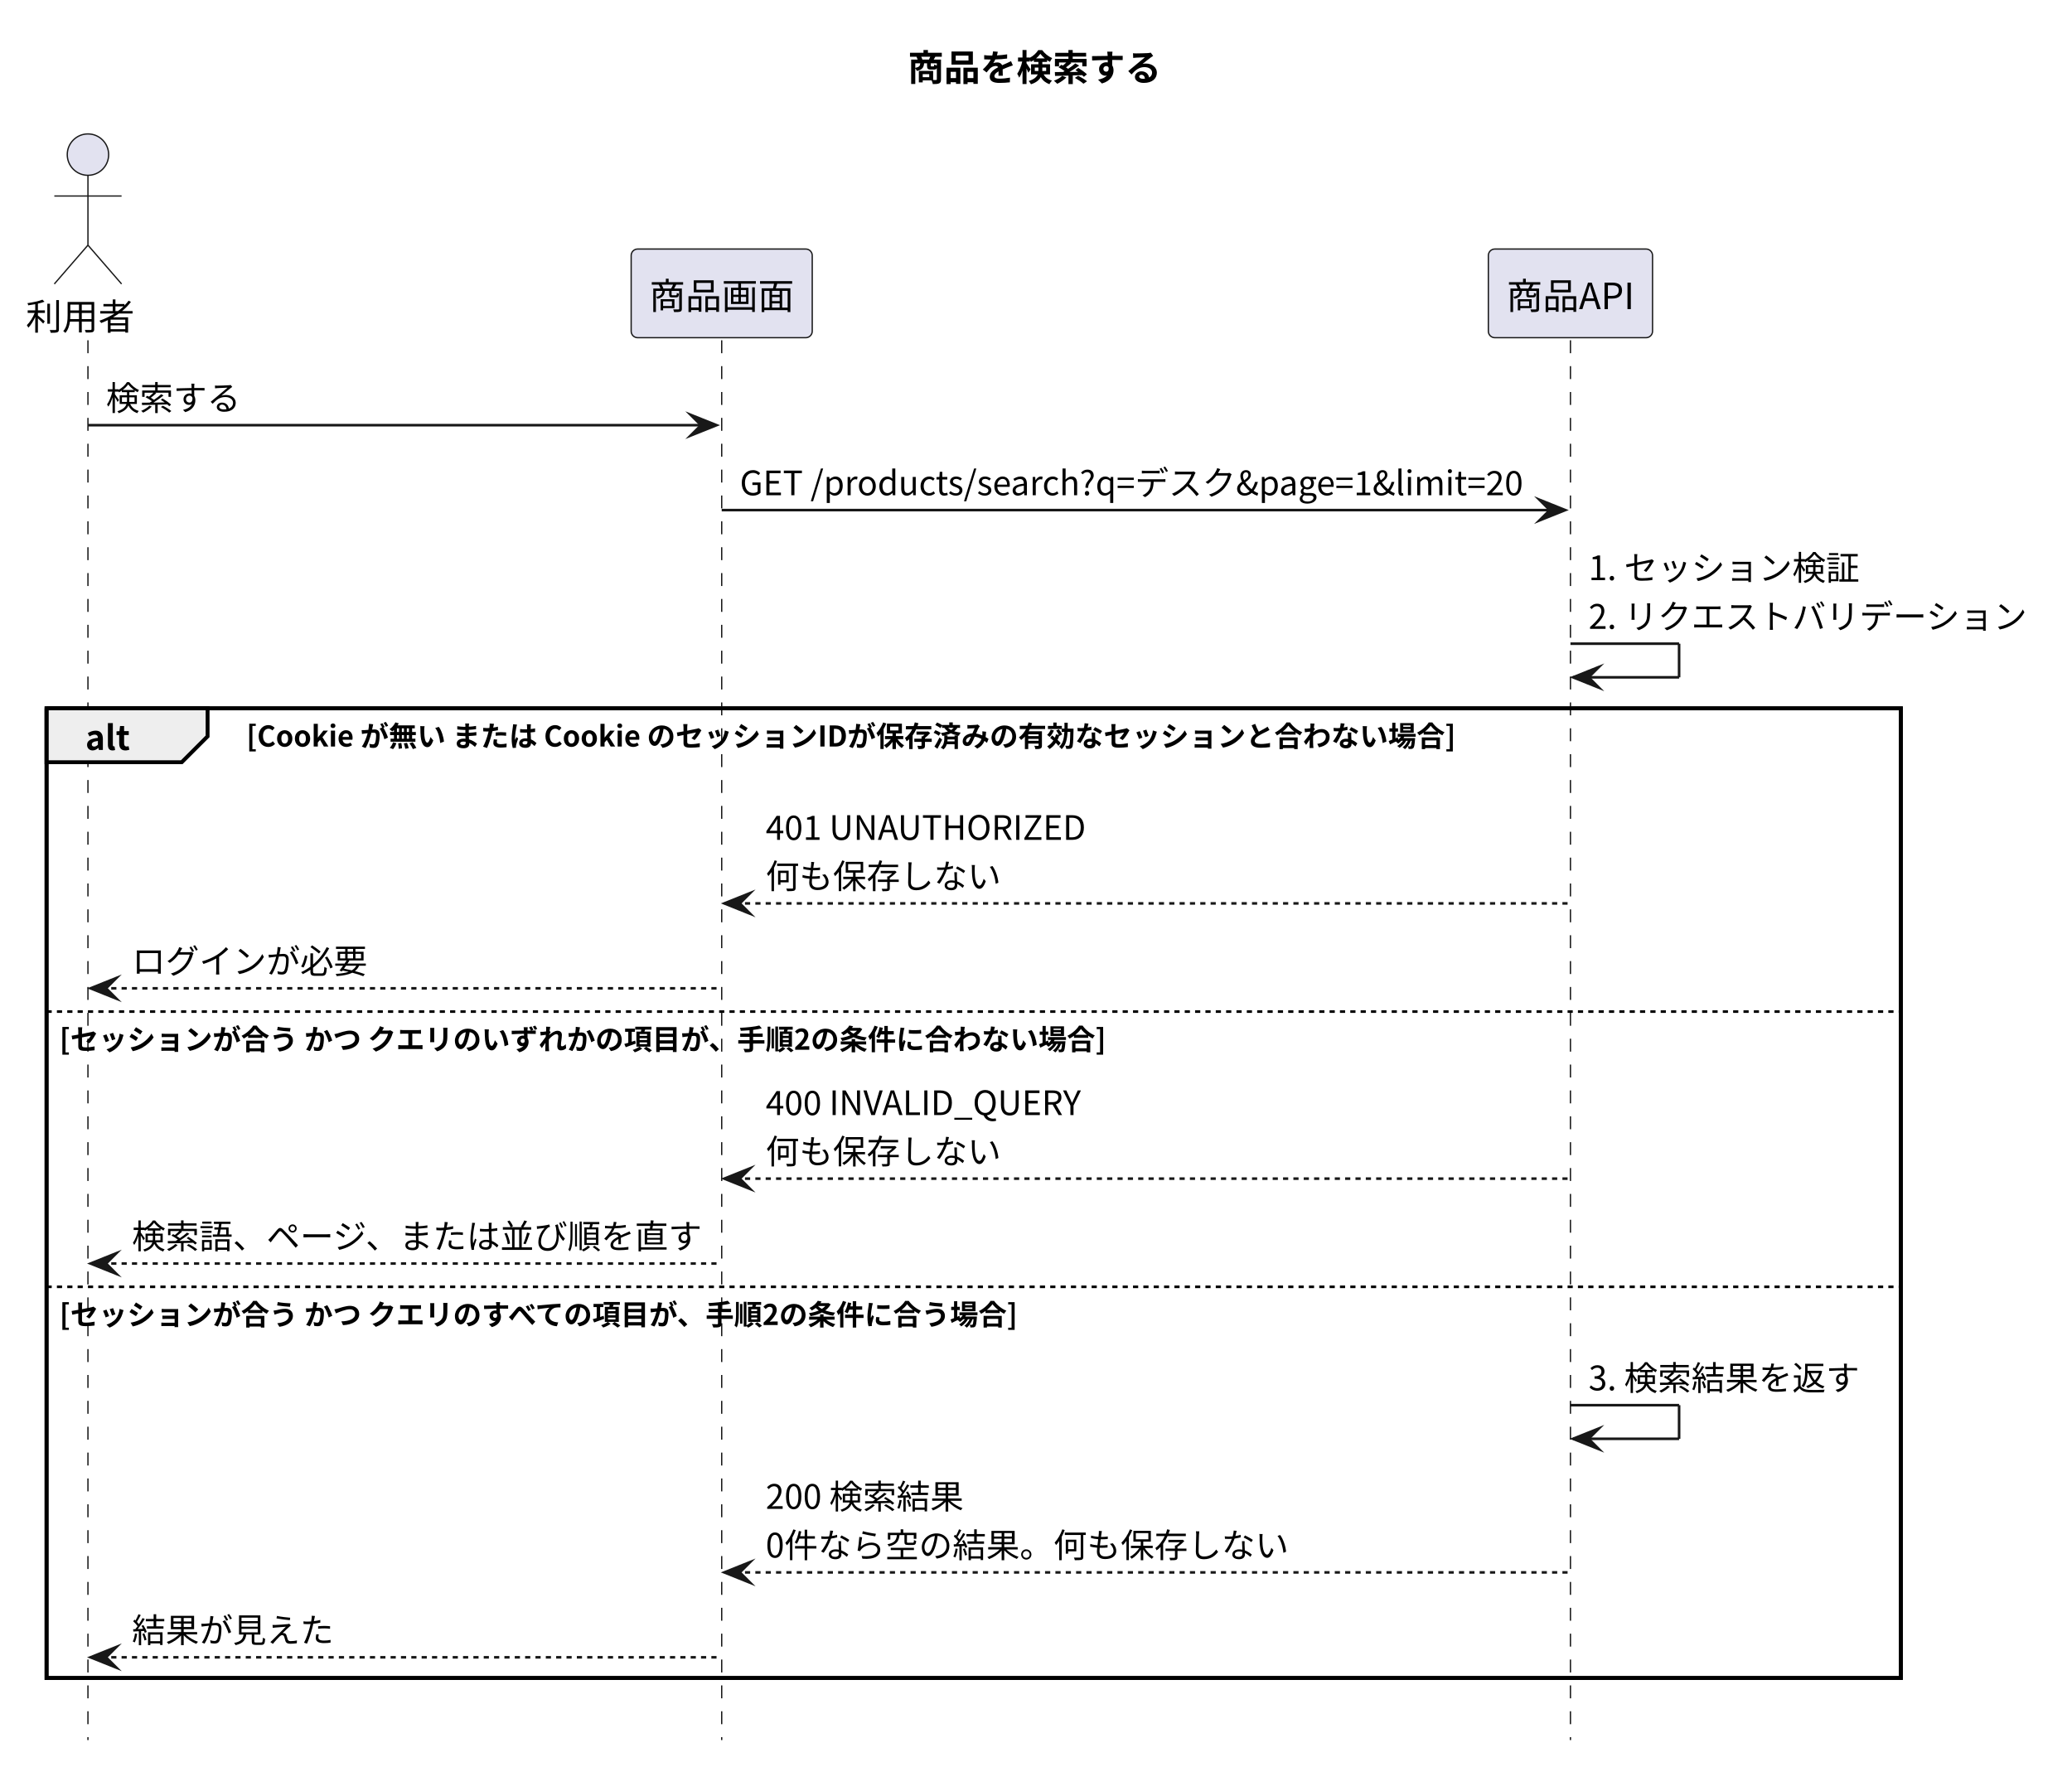
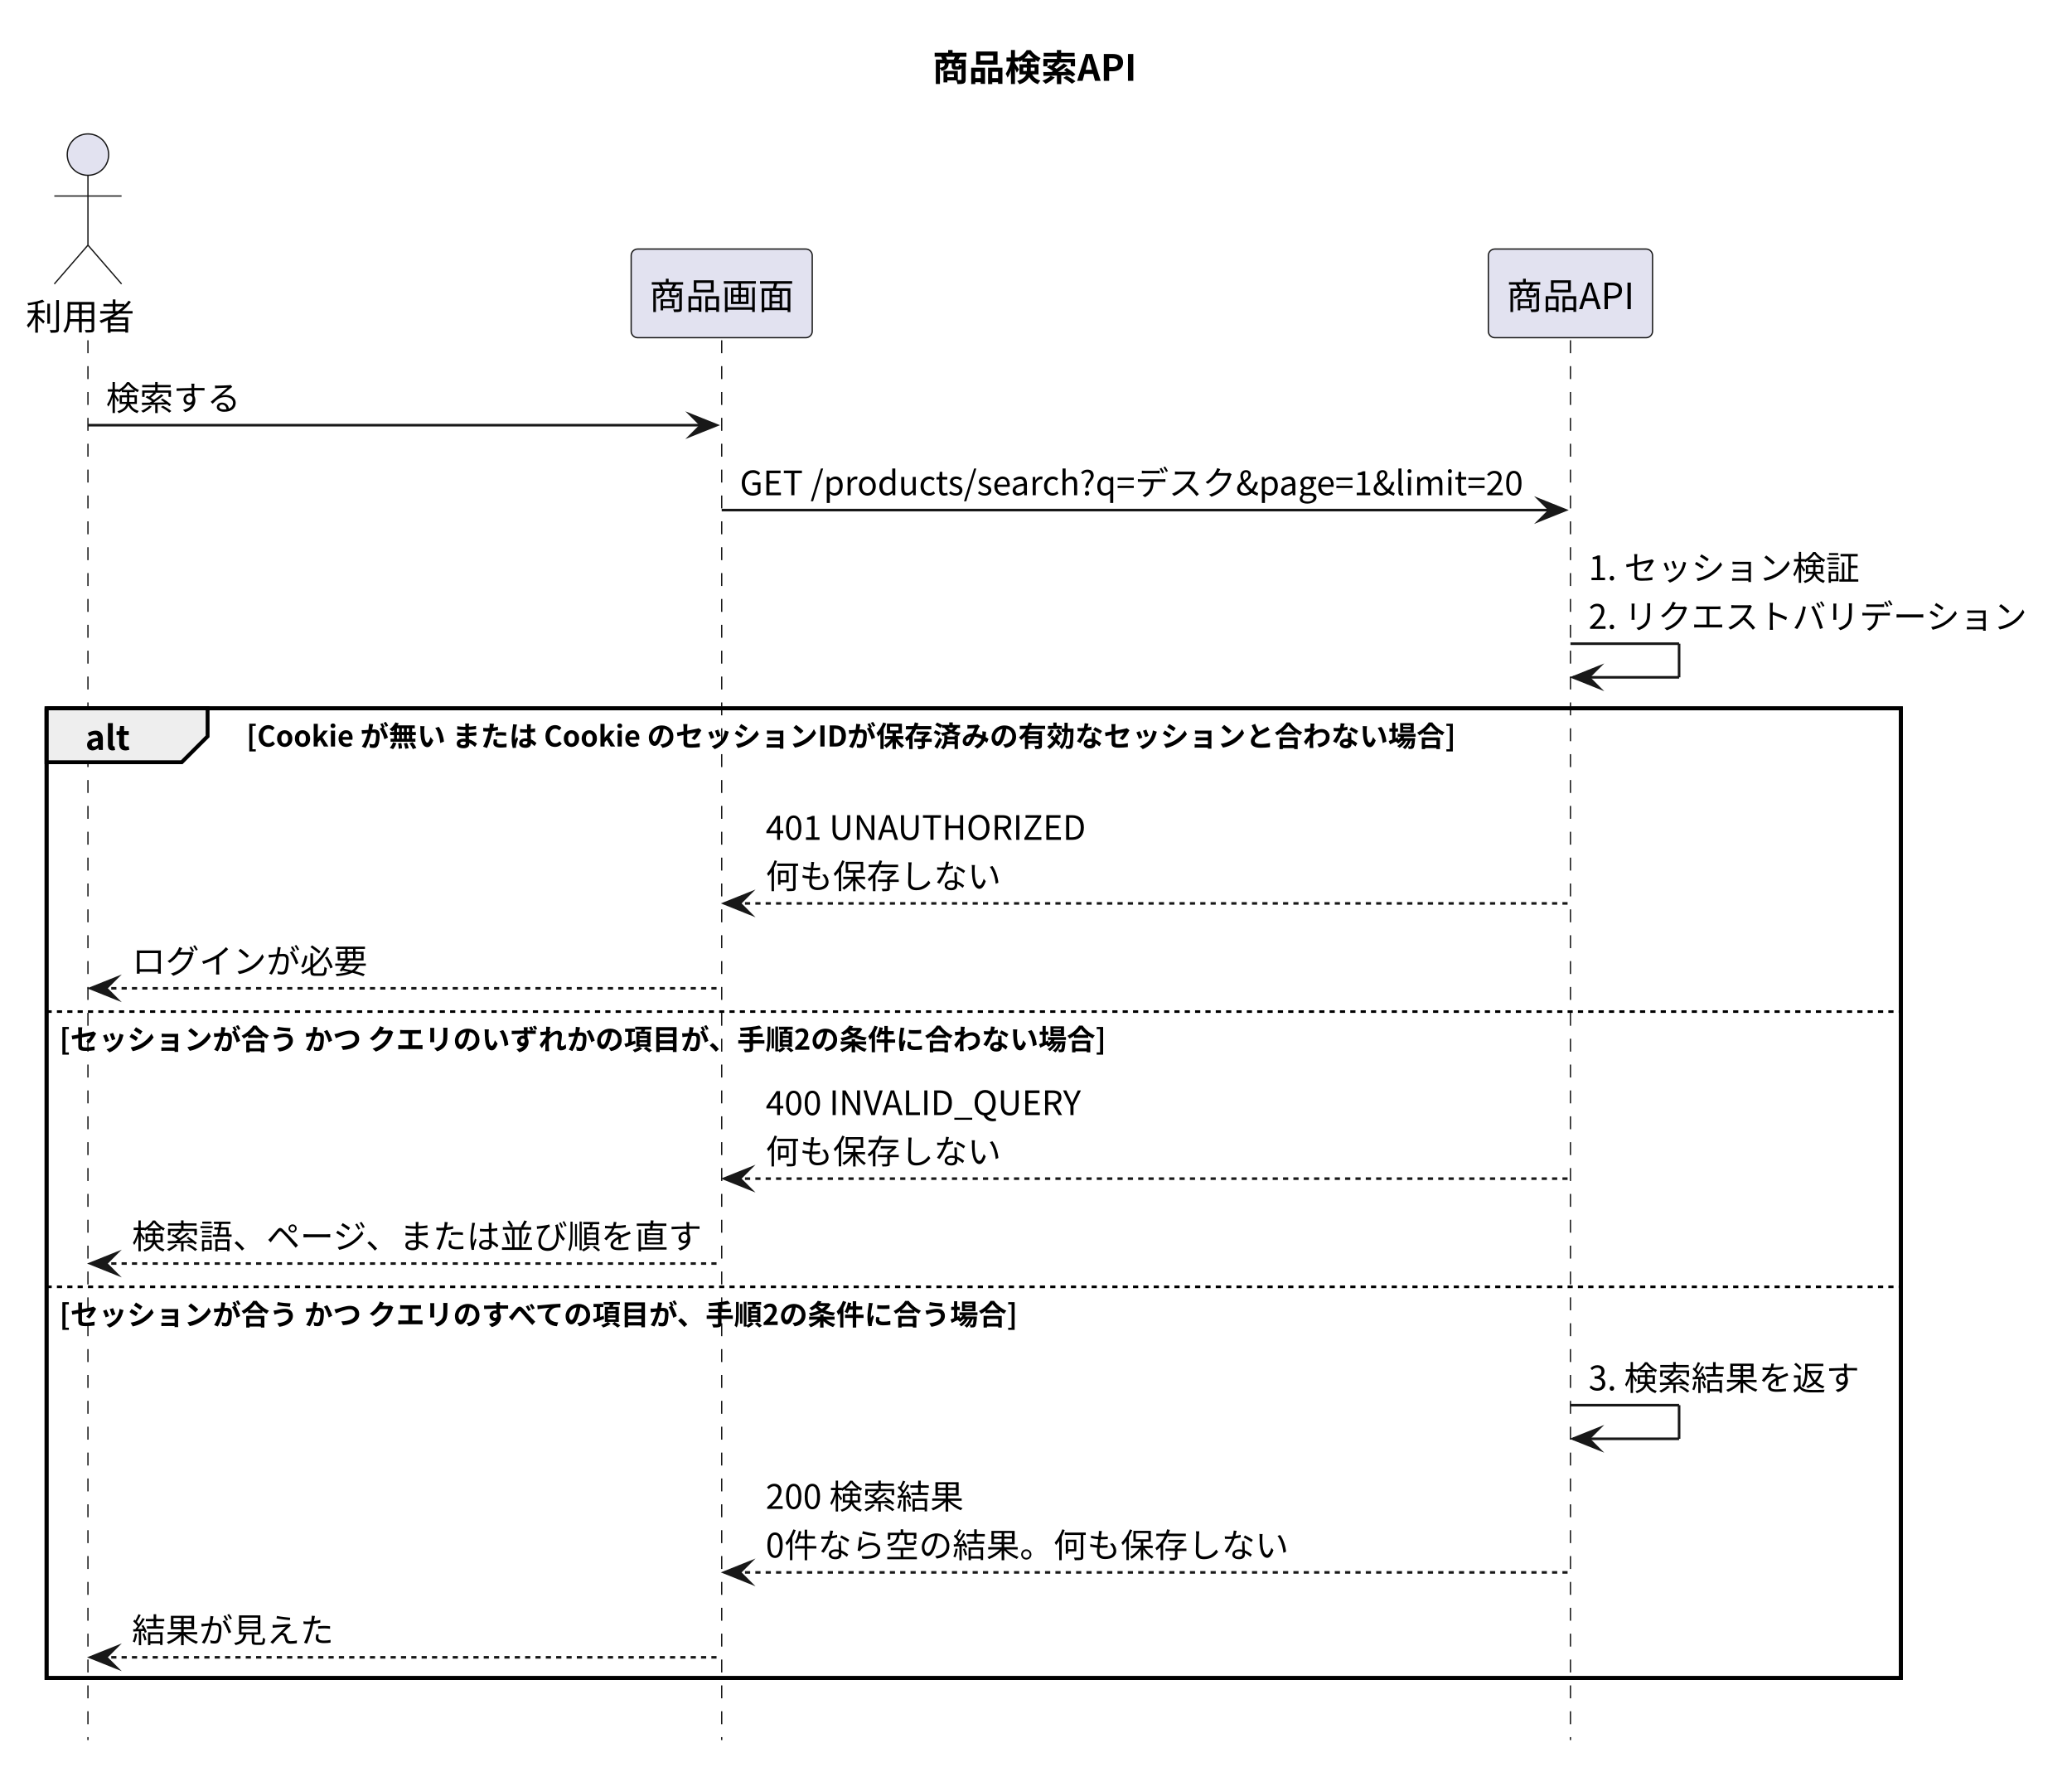
<svg xmlns="http://www.w3.org/2000/svg" version="1.1" data-diagram-type="SEQUENCE" style="width:801px;height:683px;background:#FFFFFF;" width="801px" height="683px" viewBox="0 0 801 683" zoomAndPan="magnify" preserveAspectRatio="none" contentStyleType="text/css">
  <defs />
  <g font-family="sans-serif" lengthAdjust="spacing">
    <g class="title" data-source-line="7">
-       <text x="350.926" y="31.24" fill="#000" font-size="14" textLength="98" font-weight="700" font-family="'Noto Sans CJK JP'">商品を検索する</text>
+       <text x="360.46" y="31.24" fill="#000" font-size="14" textLength="78.932" font-weight="700" font-family="'Noto Sans CJK JP'">商品検索API</text>
    </g>
    <rect x="18" y="273.84" width="716.851" height="374.848" fill="none" style="stroke:#000;stroke-width:1.5;" />
    <g class="participant-lifeline" data-qualified-name="User" data-entity-uid="part1" id="part1-lifeline" data-source-line="9">
      <g>
        <rect x="30.5" y="131.544" width="8" height="541.144" fill="#000" fill-opacity="0" />
        <line x1="34" y1="131.544" x2="34" y2="672.688" style="stroke:#181818;stroke-width:0.5;stroke-dasharray:5,5;" />
      </g>
    </g>
    <g class="participant-lifeline" data-qualified-name="Screen" data-entity-uid="part2" id="part2-lifeline" data-source-line="10">
      <g>
        <rect x="275.5" y="131.544" width="8" height="541.144" fill="#000" fill-opacity="0" />
        <line x1="279" y1="131.544" x2="279" y2="672.688" style="stroke:#181818;stroke-width:0.5;stroke-dasharray:5,5;" />
      </g>
    </g>
    <g class="participant-lifeline" data-qualified-name="API" data-entity-uid="part3" id="part3-lifeline" data-source-line="11">
      <g>
        <rect x="603.61" y="131.544" width="8" height="541.144" fill="#000" fill-opacity="0" />
        <line x1="607.11" y1="131.544" x2="607.11" y2="672.688" style="stroke:#181818;stroke-width:0.5;stroke-dasharray:5,5;" />
      </g>
    </g>
    <g class="participant participant-head" data-qualified-name="User" data-entity-uid="part1" id="part1-head" data-source-line="9">
      <text x="10" y="127.512" fill="#000" font-size="14" textLength="42" font-family="'Noto Sans CJK JP'">利用者</text>
      <ellipse cx="34" cy="59.772" rx="8" ry="8" fill="#E2E2F0" style="stroke:#181818;stroke-width:0.5;" />
      <path d="M34,67.772 L34,94.772 M21,75.772 L47,75.772 M34,94.772 L21,109.772 M34,94.772 L47,109.772" style="stroke:#181818;stroke-width:0.5;" fill="none" />
    </g>
    <g class="participant participant-head" data-qualified-name="Screen" data-entity-uid="part2" id="part2-head" data-source-line="10">
      <rect x="244" y="96.272" width="70" height="34.272" fill="#E2E2F0" style="stroke:#181818;stroke-width:0.5;" rx="2.5" ry="2.5" />
      <text x="251" y="119.512" fill="#000" font-size="14" textLength="56" font-family="'Noto Sans CJK JP'">商品画面</text>
    </g>
    <g class="participant participant-head" data-qualified-name="API" data-entity-uid="part3" id="part3-head" data-source-line="11">
      <rect x="575.372" y="96.272" width="63.476" height="34.272" fill="#E2E2F0" style="stroke:#181818;stroke-width:0.5;" rx="2.5" ry="2.5" />
      <text x="582.372" y="119.512" fill="#000" font-size="14" textLength="49.476" font-family="'Noto Sans CJK JP'">商品API</text>
    </g>
    <g class="message" data-entity-1="part1" data-entity-2="part2" id="msg1" data-source-line="13">
      <polygon points="267,160.368,277,164.368,267,168.368,271,164.368" fill="#181818" style="stroke:#181818;stroke-width:1;stroke-linejoin:miter;stroke-miterlimit:10;" />
      <line x1="34" y1="164.368" x2="273" y2="164.368" style="stroke:#181818;stroke-width:1;" />
      <text x="41" y="158.624" fill="#000" font-size="13" textLength="52" font-family="'Noto Sans CJK JP'">検索する</text>
    </g>
    <g class="message" data-entity-1="part2" data-entity-2="part3" id="msg2" data-source-line="14">
      <polygon points="595.11,193.192,605.11,197.192,595.11,201.192,599.11,197.192" fill="#181818" style="stroke:#181818;stroke-width:1;stroke-linejoin:miter;stroke-miterlimit:10;" />
      <line x1="279" y1="197.192" x2="601.11" y2="197.192" style="stroke:#181818;stroke-width:1;" />
      <text x="286" y="191.448" fill="#000" font-size="13" textLength="304.109" font-family="'Noto Sans CJK JP'">GET /products/search?q=デスク&amp;page=1&amp;limit=20</text>
    </g>
    <g class="message" data-entity-1="part3" data-entity-2="part3" id="msg3" data-source-line="15">
      <line x1="607.11" y1="248.84" x2="649.11" y2="248.84" style="stroke:#181818;stroke-width:1;" />
      <line x1="649.11" y1="248.84" x2="649.11" y2="261.84" style="stroke:#181818;stroke-width:1;" />
      <line x1="608.11" y1="261.84" x2="649.11" y2="261.84" style="stroke:#181818;stroke-width:1;" />
      <polygon points="618.11,257.84,608.11,261.84,618.11,265.84,614.11,261.84" fill="#181818" style="stroke:#181818;stroke-width:1;stroke-linejoin:miter;stroke-miterlimit:10;" />
      <text x="614.11" y="224.272" fill="#000" font-size="13" textLength="104.741" font-family="'Noto Sans CJK JP'">1. セッション検証</text>
      <text x="614.11" y="243.096" fill="#000" font-size="13" textLength="169.741" font-family="'Noto Sans CJK JP'">2. リクエストバリデーション</text>
    </g>
    <path d="M18,273.84 L80.251,273.84 L80.251,284.664 L70.251,294.664 L18,294.664 L18,273.84" style="stroke:#000;stroke-width:1.5;" fill="#EEE" />
    <rect x="18" y="273.84" width="716.851" height="374.848" fill="none" style="stroke:#000;stroke-width:1.5;" />
    <text x="33" y="289.92" fill="#000" font-size="13" textLength="17.251" font-weight="700" font-family="'Noto Sans CJK JP'">alt</text>
    <text x="95.251" y="288.6" fill="#000" font-size="11" textLength="467.519" font-weight="700" font-family="'Noto Sans CJK JP'">[Cookie が無い または Cookie のセッションIDが保存済みの有効なセッションと合わない場合]</text>
    <g class="message" data-entity-1="part3" data-entity-2="part2" id="msg4" data-source-line="17">
      <polygon points="290,345.24,280,349.24,290,353.24,286,349.24" fill="#181818" style="stroke:#181818;stroke-width:1;stroke-linejoin:miter;stroke-miterlimit:10;" />
      <line x1="284" y1="349.24" x2="606.11" y2="349.24" style="stroke:#181818;stroke-width:1;stroke-dasharray:2,2;" />
      <text x="296" y="324.672" fill="#000" font-size="13" textLength="124.007" font-family="'Noto Sans CJK JP'">401 UNAUTHORIZED</text>
      <text x="296" y="343.496" fill="#000" font-size="13" textLength="91" font-family="'Noto Sans CJK JP'">何も保存しない</text>
    </g>
    <g class="message" data-entity-1="part2" data-entity-2="part1" id="msg5" data-source-line="18">
      <polygon points="45,378.064,35,382.064,45,386.064,41,382.064" fill="#181818" style="stroke:#181818;stroke-width:1;stroke-linejoin:miter;stroke-miterlimit:10;" />
      <line x1="39" y1="382.064" x2="278" y2="382.064" style="stroke:#181818;stroke-width:1;stroke-dasharray:2,2;" />
      <text x="51" y="376.32" fill="#000" font-size="13" textLength="91" font-family="'Noto Sans CJK JP'">ログインが必要</text>
    </g>
    <line x1="18" y1="391.064" x2="734.851" y2="391.064" style="stroke:#000;stroke-width:1;stroke-dasharray:2,2;" />
    <text x="23" y="405.824" fill="#000" font-size="11" textLength="404.797" font-weight="700" font-family="'Noto Sans CJK JP'">[セッションが合う かつ クエリのいずれかの項目が、手順2の条件に合わない場合]</text>
    <g class="message" data-entity-1="part3" data-entity-2="part2" id="msg6" data-source-line="20">
      <polygon points="290,451.64,280,455.64,290,459.64,286,455.64" fill="#181818" style="stroke:#181818;stroke-width:1;stroke-linejoin:miter;stroke-miterlimit:10;" />
      <line x1="284" y1="455.64" x2="606.11" y2="455.64" style="stroke:#181818;stroke-width:1;stroke-dasharray:2,2;" />
      <text x="296" y="431.072" fill="#000" font-size="13" textLength="122.057" font-family="'Noto Sans CJK JP'">400 INVALID_QUERY</text>
      <text x="296" y="449.896" fill="#000" font-size="13" textLength="91" font-family="'Noto Sans CJK JP'">何も保存しない</text>
    </g>
    <g class="message" data-entity-1="part2" data-entity-2="part1" id="msg7" data-source-line="21">
      <polygon points="45,484.464,35,488.464,45,492.464,41,488.464" fill="#181818" style="stroke:#181818;stroke-width:1;stroke-linejoin:miter;stroke-miterlimit:10;" />
      <line x1="39" y1="488.464" x2="278" y2="488.464" style="stroke:#181818;stroke-width:1;stroke-dasharray:2,2;" />
      <text x="51" y="482.72" fill="#000" font-size="13" textLength="221" font-family="'Noto Sans CJK JP'">検索語、ページ、または並び順を直す</text>
    </g>
    <line x1="18" y1="497.464" x2="734.851" y2="497.464" style="stroke:#000;stroke-width:1;stroke-dasharray:2,2;" />
    <text x="23" y="512.224" fill="#000" font-size="11" textLength="371.797" font-weight="700" font-family="'Noto Sans CJK JP'">[セッションが合う かつ クエリのすべての項目が、手順2の条件に合う場合]</text>
    <g class="message" data-entity-1="part3" data-entity-2="part3" id="msg8" data-source-line="23">
      <line x1="607.11" y1="543.216" x2="649.11" y2="543.216" style="stroke:#181818;stroke-width:1;" />
      <line x1="649.11" y1="543.216" x2="649.11" y2="556.216" style="stroke:#181818;stroke-width:1;" />
      <line x1="608.11" y1="556.216" x2="649.11" y2="556.216" style="stroke:#181818;stroke-width:1;" />
      <polygon points="618.11,552.216,608.11,556.216,618.11,560.216,614.11,556.216" fill="#181818" style="stroke:#181818;stroke-width:1;stroke-linejoin:miter;stroke-miterlimit:10;" />
      <text x="614.11" y="537.472" fill="#000" font-size="13" textLength="104.741" font-family="'Noto Sans CJK JP'">3. 検索結果を返す</text>
    </g>
    <g class="message" data-entity-1="part3" data-entity-2="part2" id="msg9" data-source-line="24">
      <polygon points="290,603.864,280,607.864,290,611.864,286,607.864" fill="#181818" style="stroke:#181818;stroke-width:1;stroke-linejoin:miter;stroke-miterlimit:10;" />
      <line x1="284" y1="607.864" x2="606.11" y2="607.864" style="stroke:#181818;stroke-width:1;stroke-dasharray:2,2;" />
      <text x="296" y="583.296" fill="#000" font-size="13" textLength="76.557" font-family="'Noto Sans CJK JP'">200 検索結果</text>
      <text x="296" y="602.12" fill="#000" font-size="13" textLength="202.215" font-family="'Noto Sans CJK JP'">0件なら空の結果。何も保存しない</text>
    </g>
    <g class="message" data-entity-1="part2" data-entity-2="part1" id="msg10" data-source-line="25">
      <polygon points="45,636.688,35,640.688,45,644.688,41,640.688" fill="#181818" style="stroke:#181818;stroke-width:1;stroke-linejoin:miter;stroke-miterlimit:10;" />
      <line x1="39" y1="640.688" x2="278" y2="640.688" style="stroke:#181818;stroke-width:1;stroke-dasharray:2,2;" />
      <text x="51" y="634.944" fill="#000" font-size="13" textLength="78" font-family="'Noto Sans CJK JP'">結果が見えた</text>
    </g>
  </g>
</svg>
